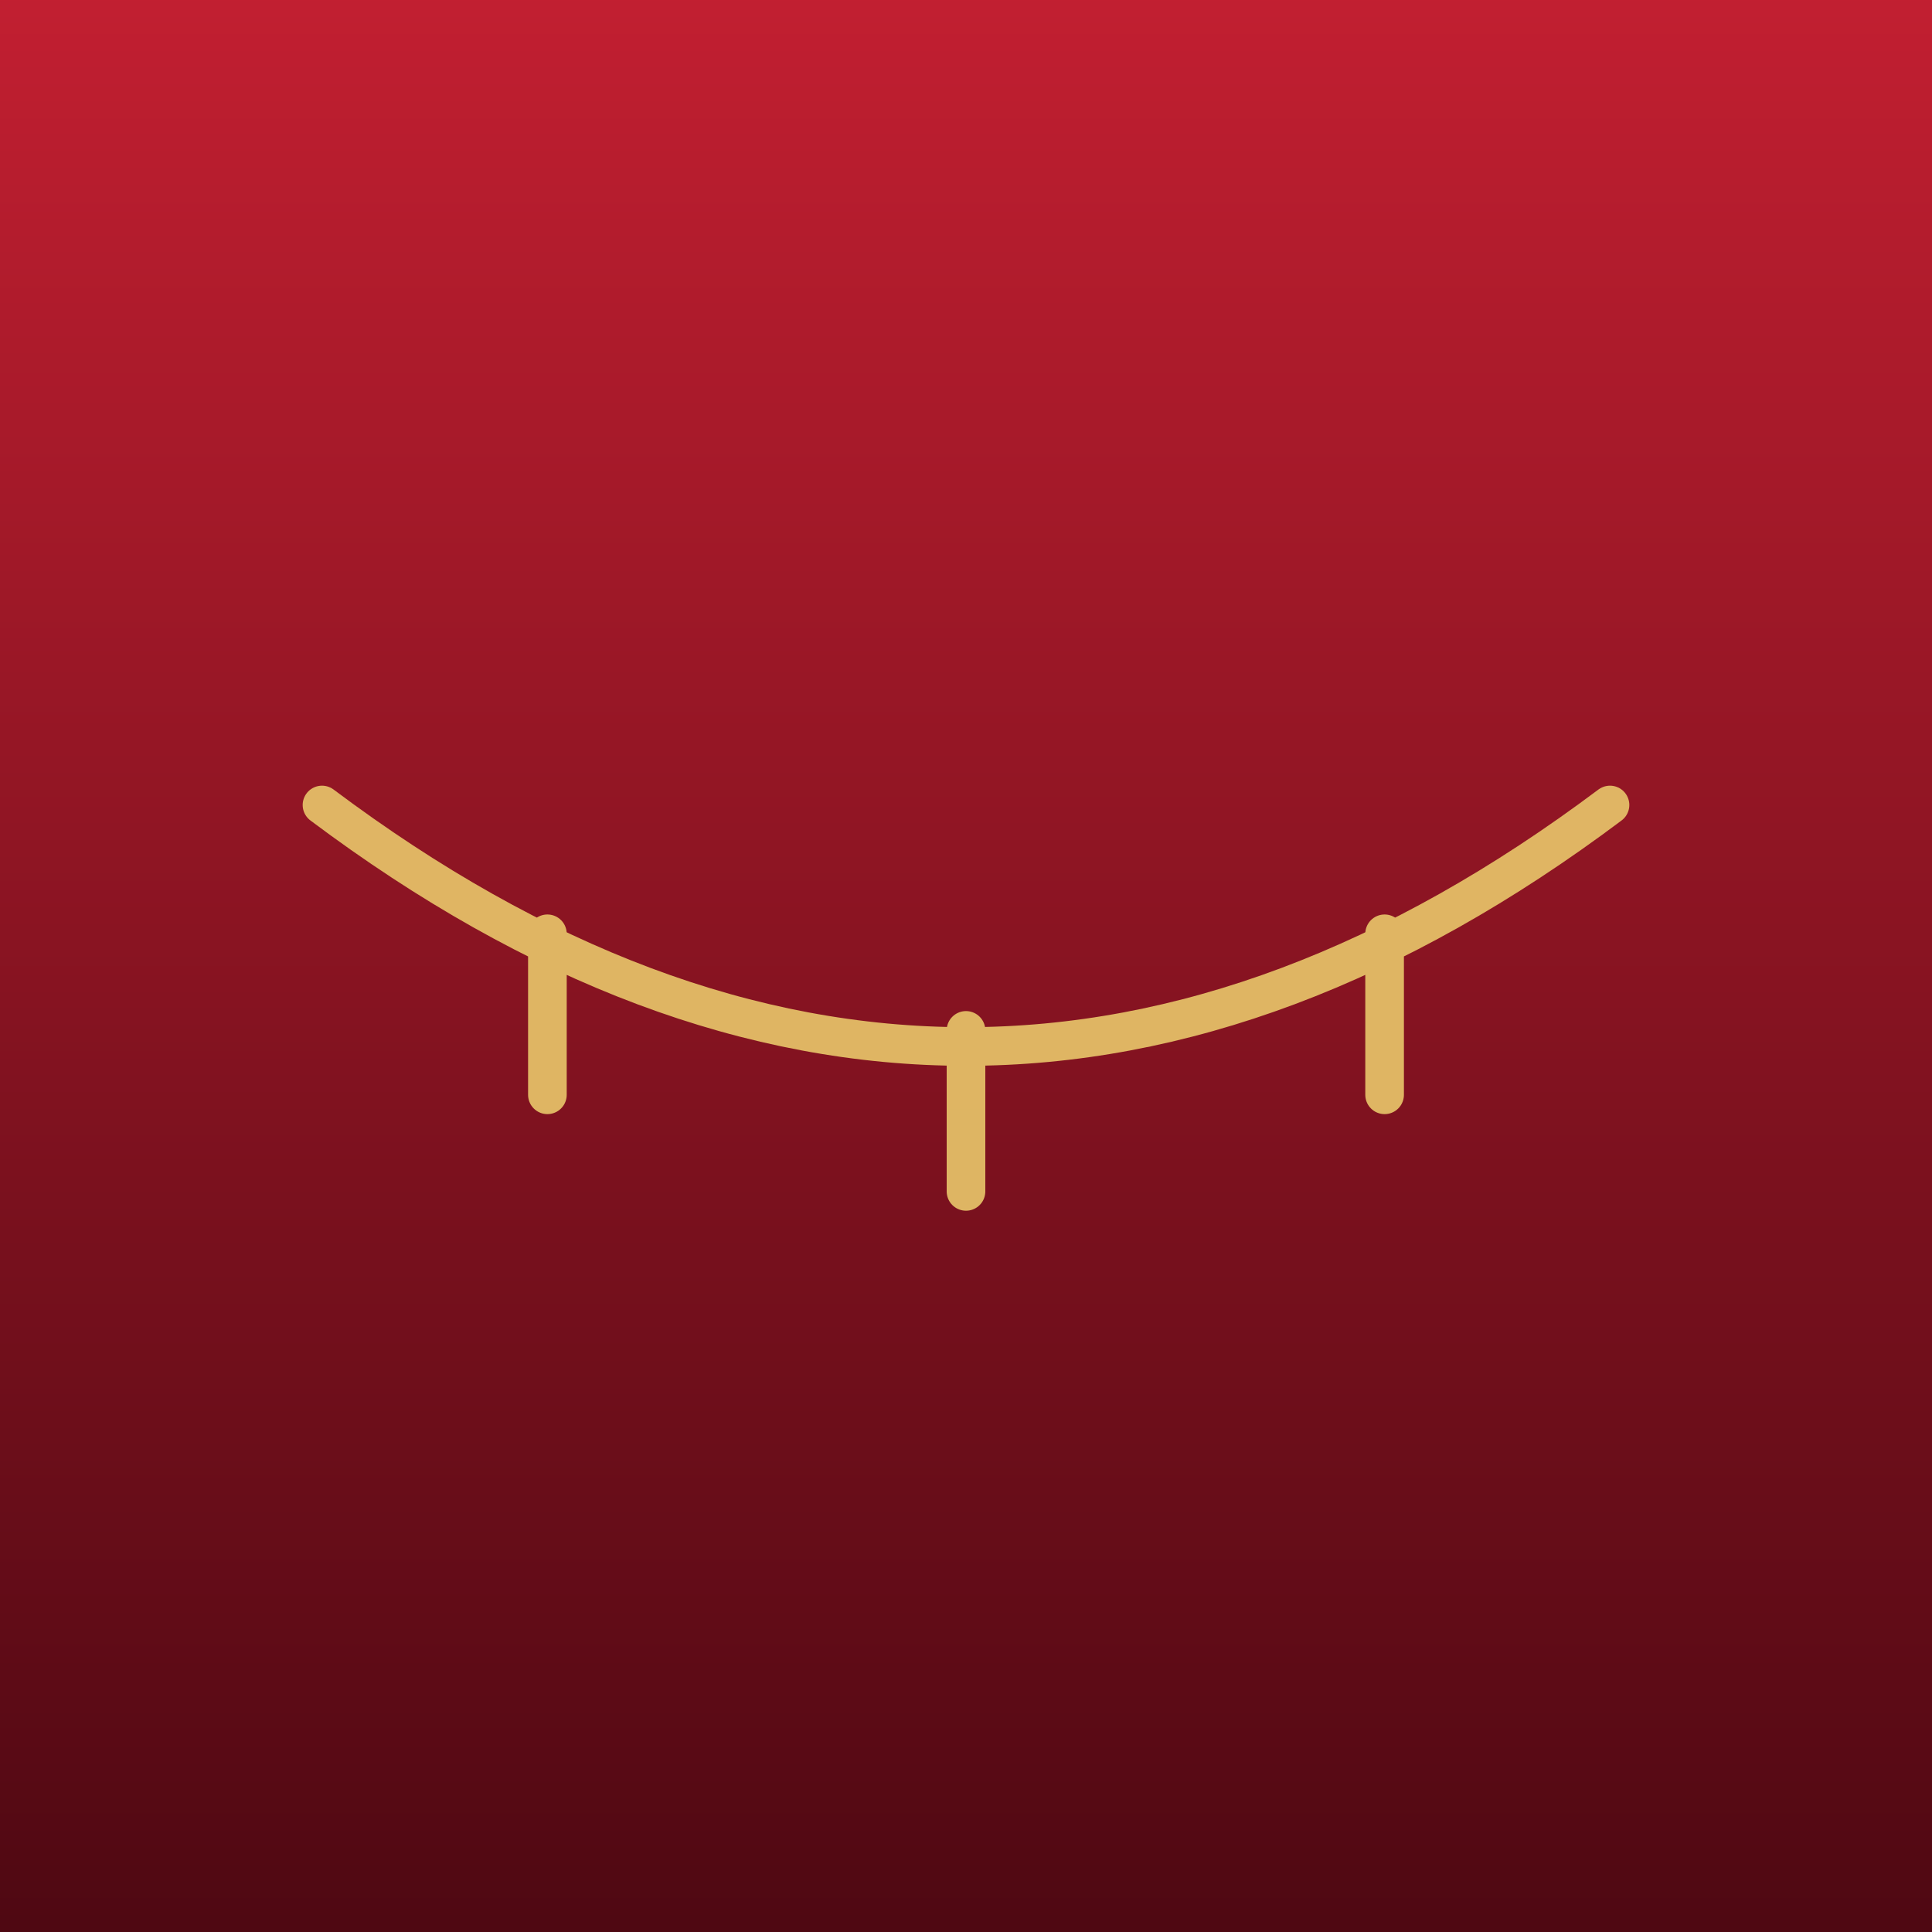
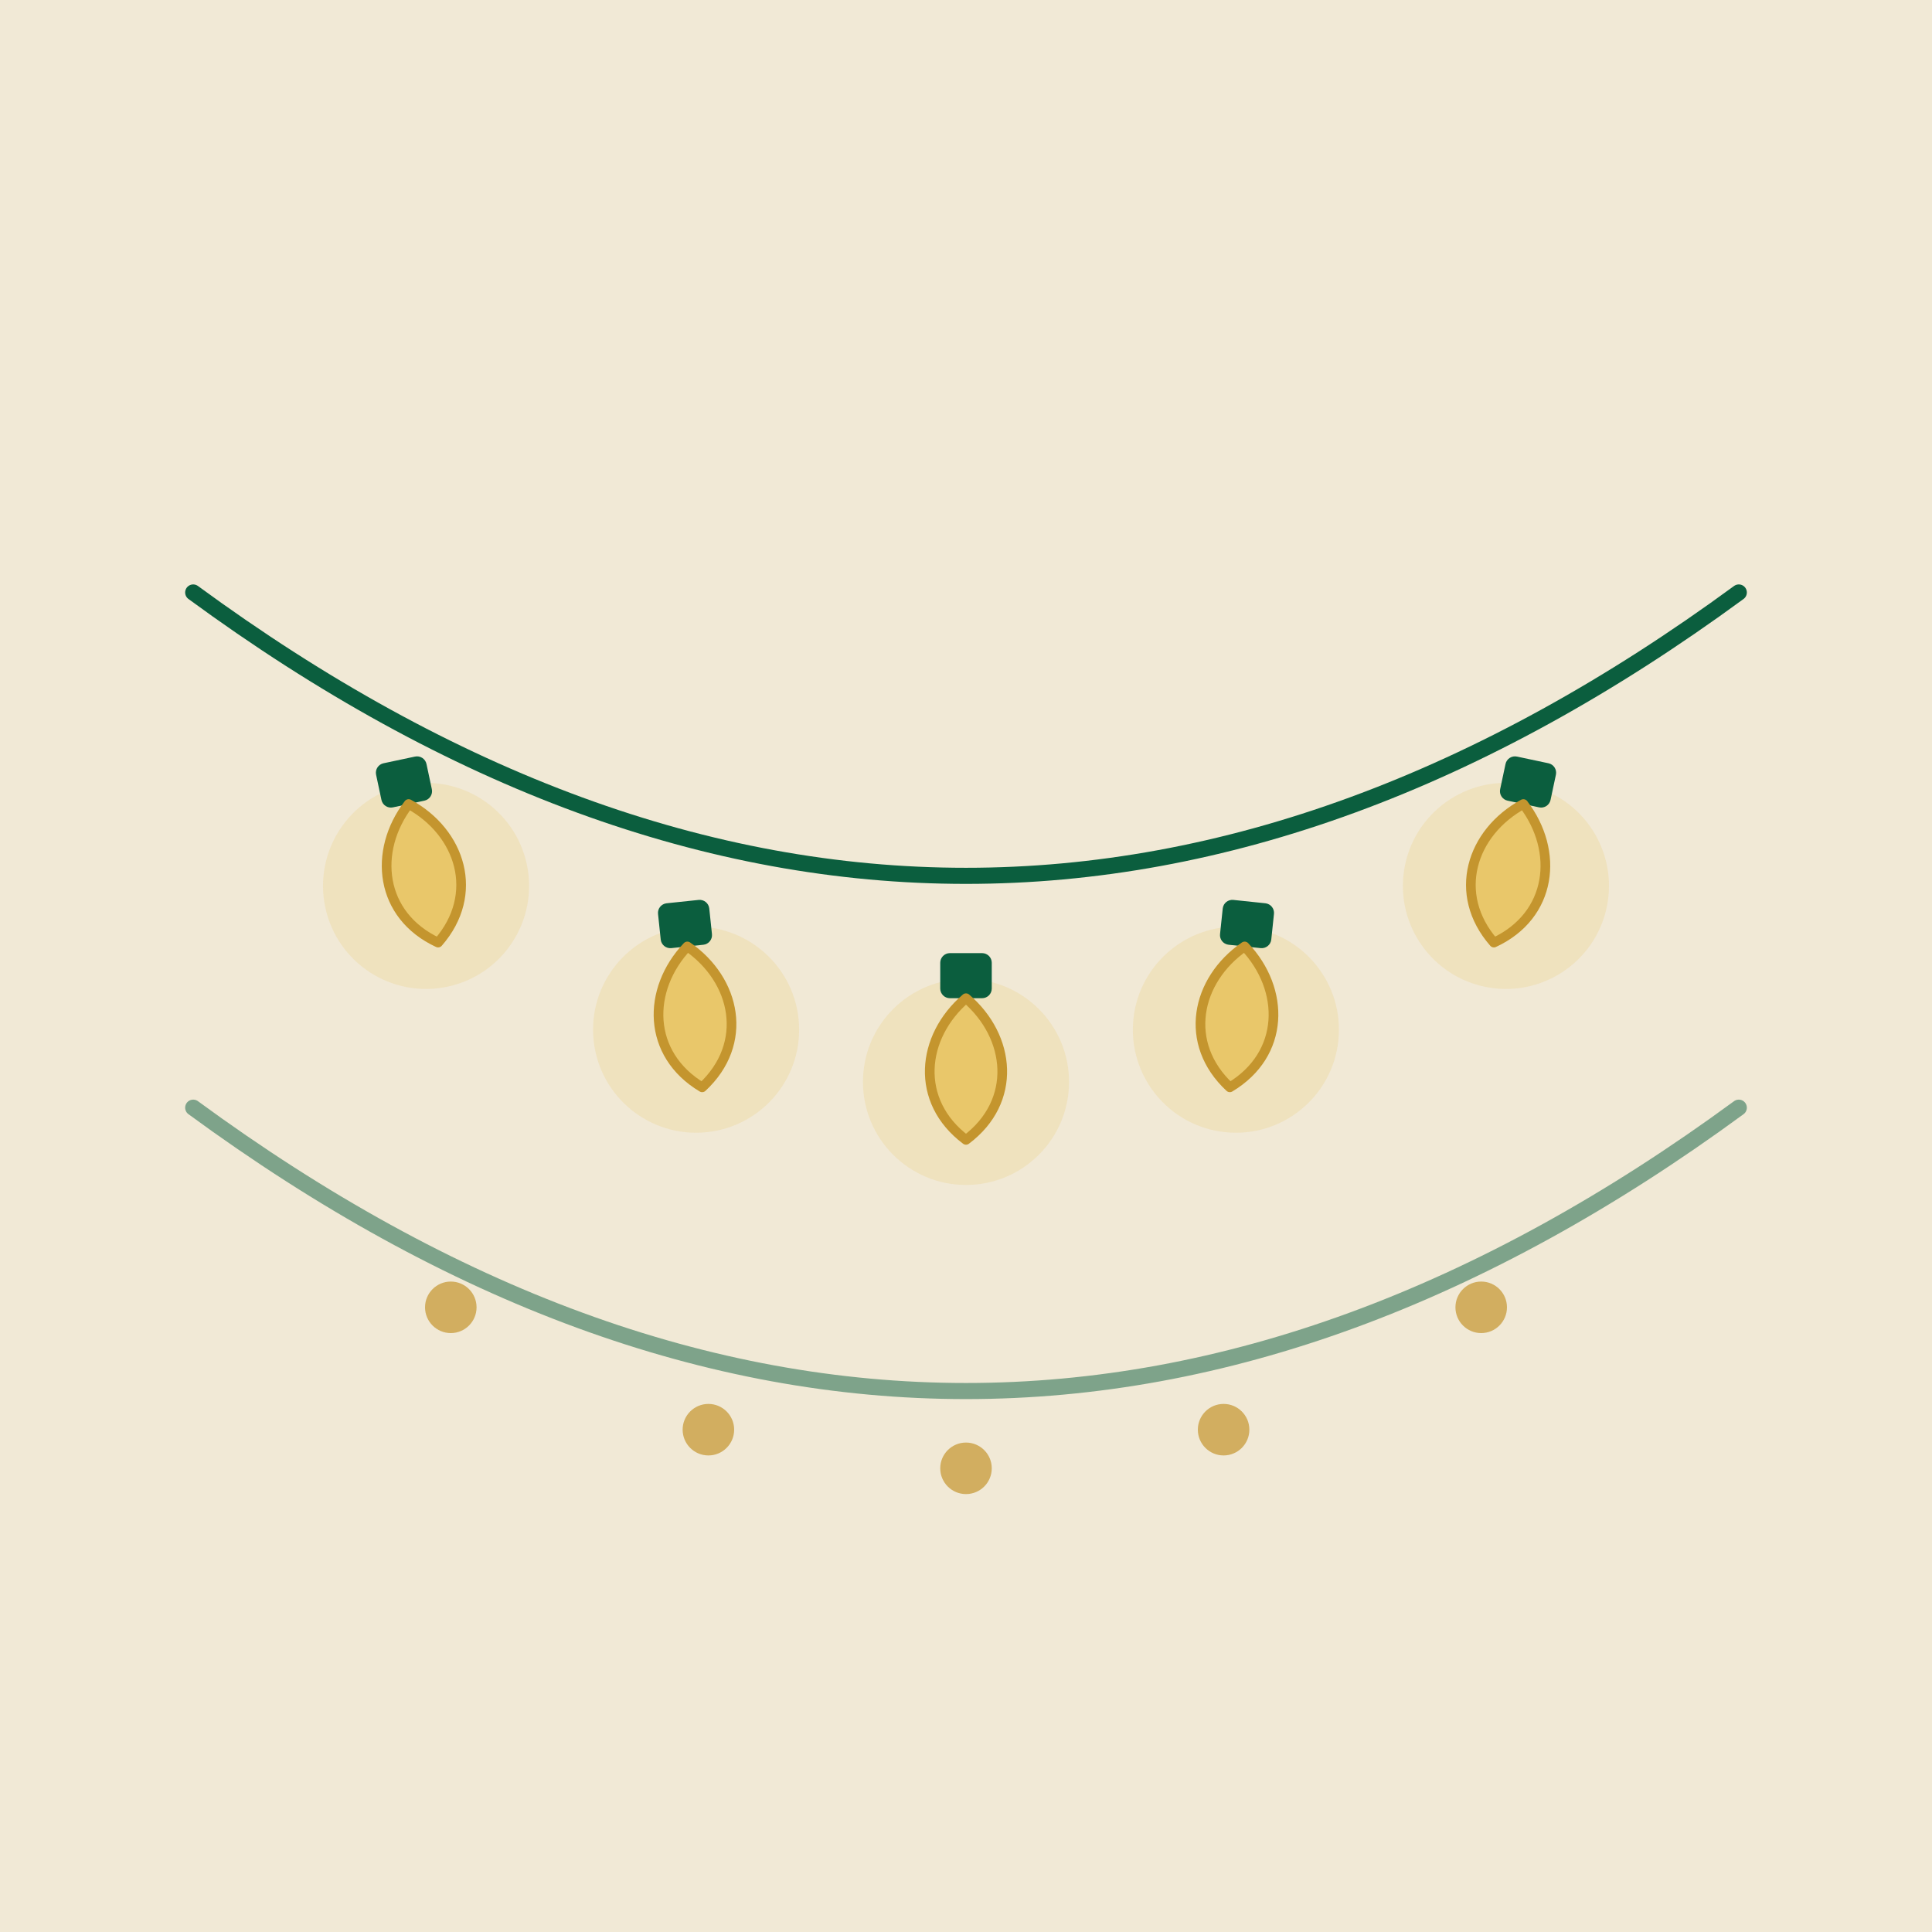
- <svg xmlns="http://www.w3.org/2000/svg" viewBox="0 0 120 120" width="600" height="600">
-   <defs>
-     <linearGradient id="g" x1="0" y1="0" x2="0" y2="1">
-       <stop offset="0" stop-color="#C21F31" />
-       <stop offset="1" stop-color="#4E0812" />
-     </linearGradient>
-   </defs>
-   <rect width="120" height="120" fill="url(#g)" />
-   <path d="M20 50q40 30 80 0M34 58v10M60 64v10M86 58v10" fill="none" stroke="#E9C76A" stroke-width="2.4" stroke-linecap="round" stroke-linejoin="round" opacity=".9" />
+ <svg xmlns="http://www.w3.org/2000/svg" viewBox="0 0 300 300" width="600" height="600">
+   <rect width="300" height="300" fill="#F1E9D6" />
+   <g fill="none" stroke-linecap="round" stroke-linejoin="round">
+     <path d="M30 92Q150 180 270 92" stroke="#0B5E3E" stroke-width="2.5" />
+     <g transform="translate(62 118) rotate(-12)">
+       <circle cy="20" r="16" fill="#E9C76A" opacity=".22" stroke="none" />
+       <rect x="-4" y="0" width="8" height="7" rx="1.5" fill="#0B5E3E" stroke="none" />
+       <path d="M0 7c-7 6-8 16 0 22 8-6 7-16 0-22Z" fill="#E9C76A" stroke="#C4952E" stroke-width="1.5" />
+     </g>
+     <g transform="translate(106 140) rotate(-6)">
+       <circle cy="20" r="16" fill="#E9C76A" opacity=".22" stroke="none" />
+       <rect x="-4" y="0" width="8" height="7" rx="1.5" fill="#0B5E3E" stroke="none" />
+       <path d="M0 7c-7 6-8 16 0 22 8-6 7-16 0-22Z" fill="#E9C76A" stroke="#C4952E" stroke-width="1.5" />
+     </g>
+     <g transform="translate(150 148) rotate(0)">
+       <circle cy="20" r="16" fill="#E9C76A" opacity=".22" stroke="none" />
+       <rect x="-4" y="0" width="8" height="7" rx="1.5" fill="#0B5E3E" stroke="none" />
+       <path d="M0 7c-7 6-8 16 0 22 8-6 7-16 0-22Z" fill="#E9C76A" stroke="#C4952E" stroke-width="1.5" />
+     </g>
+     <g transform="translate(194 140) rotate(6)">
+       <circle cy="20" r="16" fill="#E9C76A" opacity=".22" stroke="none" />
+       <rect x="-4" y="0" width="8" height="7" rx="1.5" fill="#0B5E3E" stroke="none" />
+       <path d="M0 7c-7 6-8 16 0 22 8-6 7-16 0-22Z" fill="#E9C76A" stroke="#C4952E" stroke-width="1.5" />
+     </g>
+     <g transform="translate(238 118) rotate(12)">
+       <circle cy="20" r="16" fill="#E9C76A" opacity=".22" stroke="none" />
+       <rect x="-4" y="0" width="8" height="7" rx="1.5" fill="#0B5E3E" stroke="none" />
+       <path d="M0 7c-7 6-8 16 0 22 8-6 7-16 0-22Z" fill="#E9C76A" stroke="#C4952E" stroke-width="1.5" />
+     </g>
+     <path d="M30 172Q150 260 270 172" stroke="#0B5E3E" stroke-width="2.5" opacity=".5" />
+     <circle cx="70" cy="203" r="4" fill="#C4952E" stroke="none" opacity=".7" />
+     <circle cx="110" cy="222" r="4" fill="#C4952E" stroke="none" opacity=".7" />
+     <circle cx="150" cy="228" r="4" fill="#C4952E" stroke="none" opacity=".7" />
+     <circle cx="190" cy="222" r="4" fill="#C4952E" stroke="none" opacity=".7" />
+     <circle cx="230" cy="203" r="4" fill="#C4952E" stroke="none" opacity=".7" />
+   </g>
</svg>
